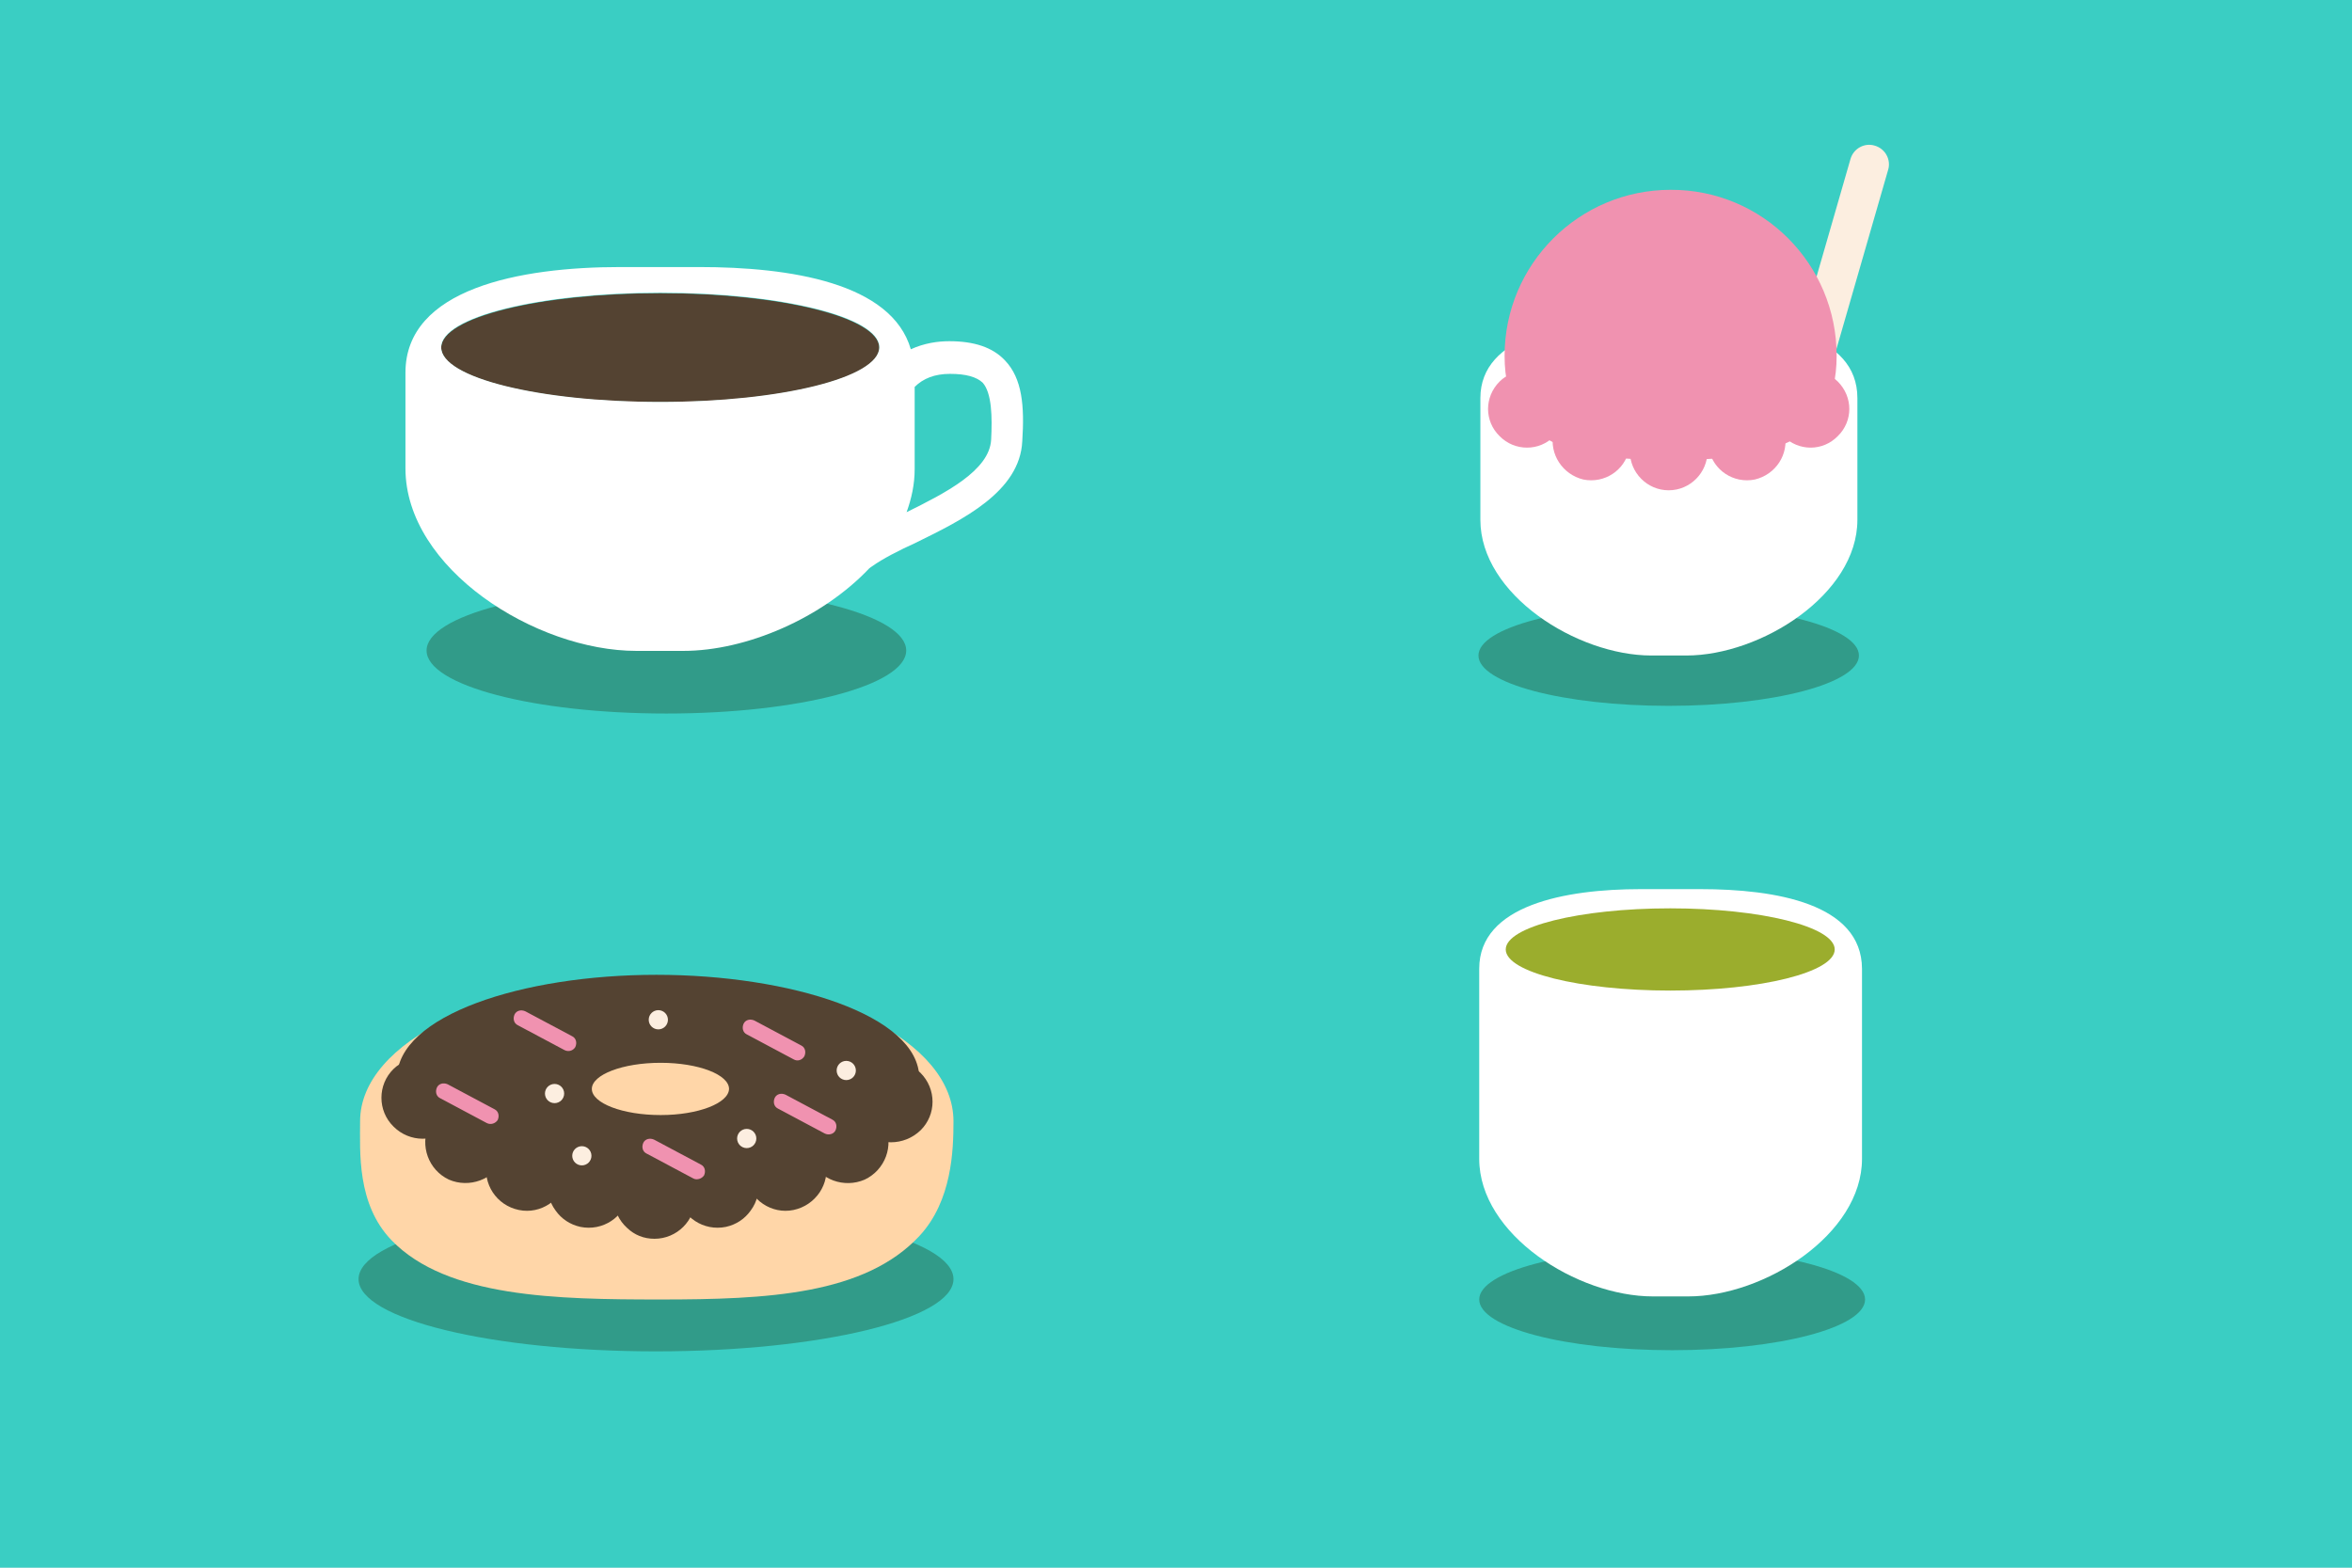
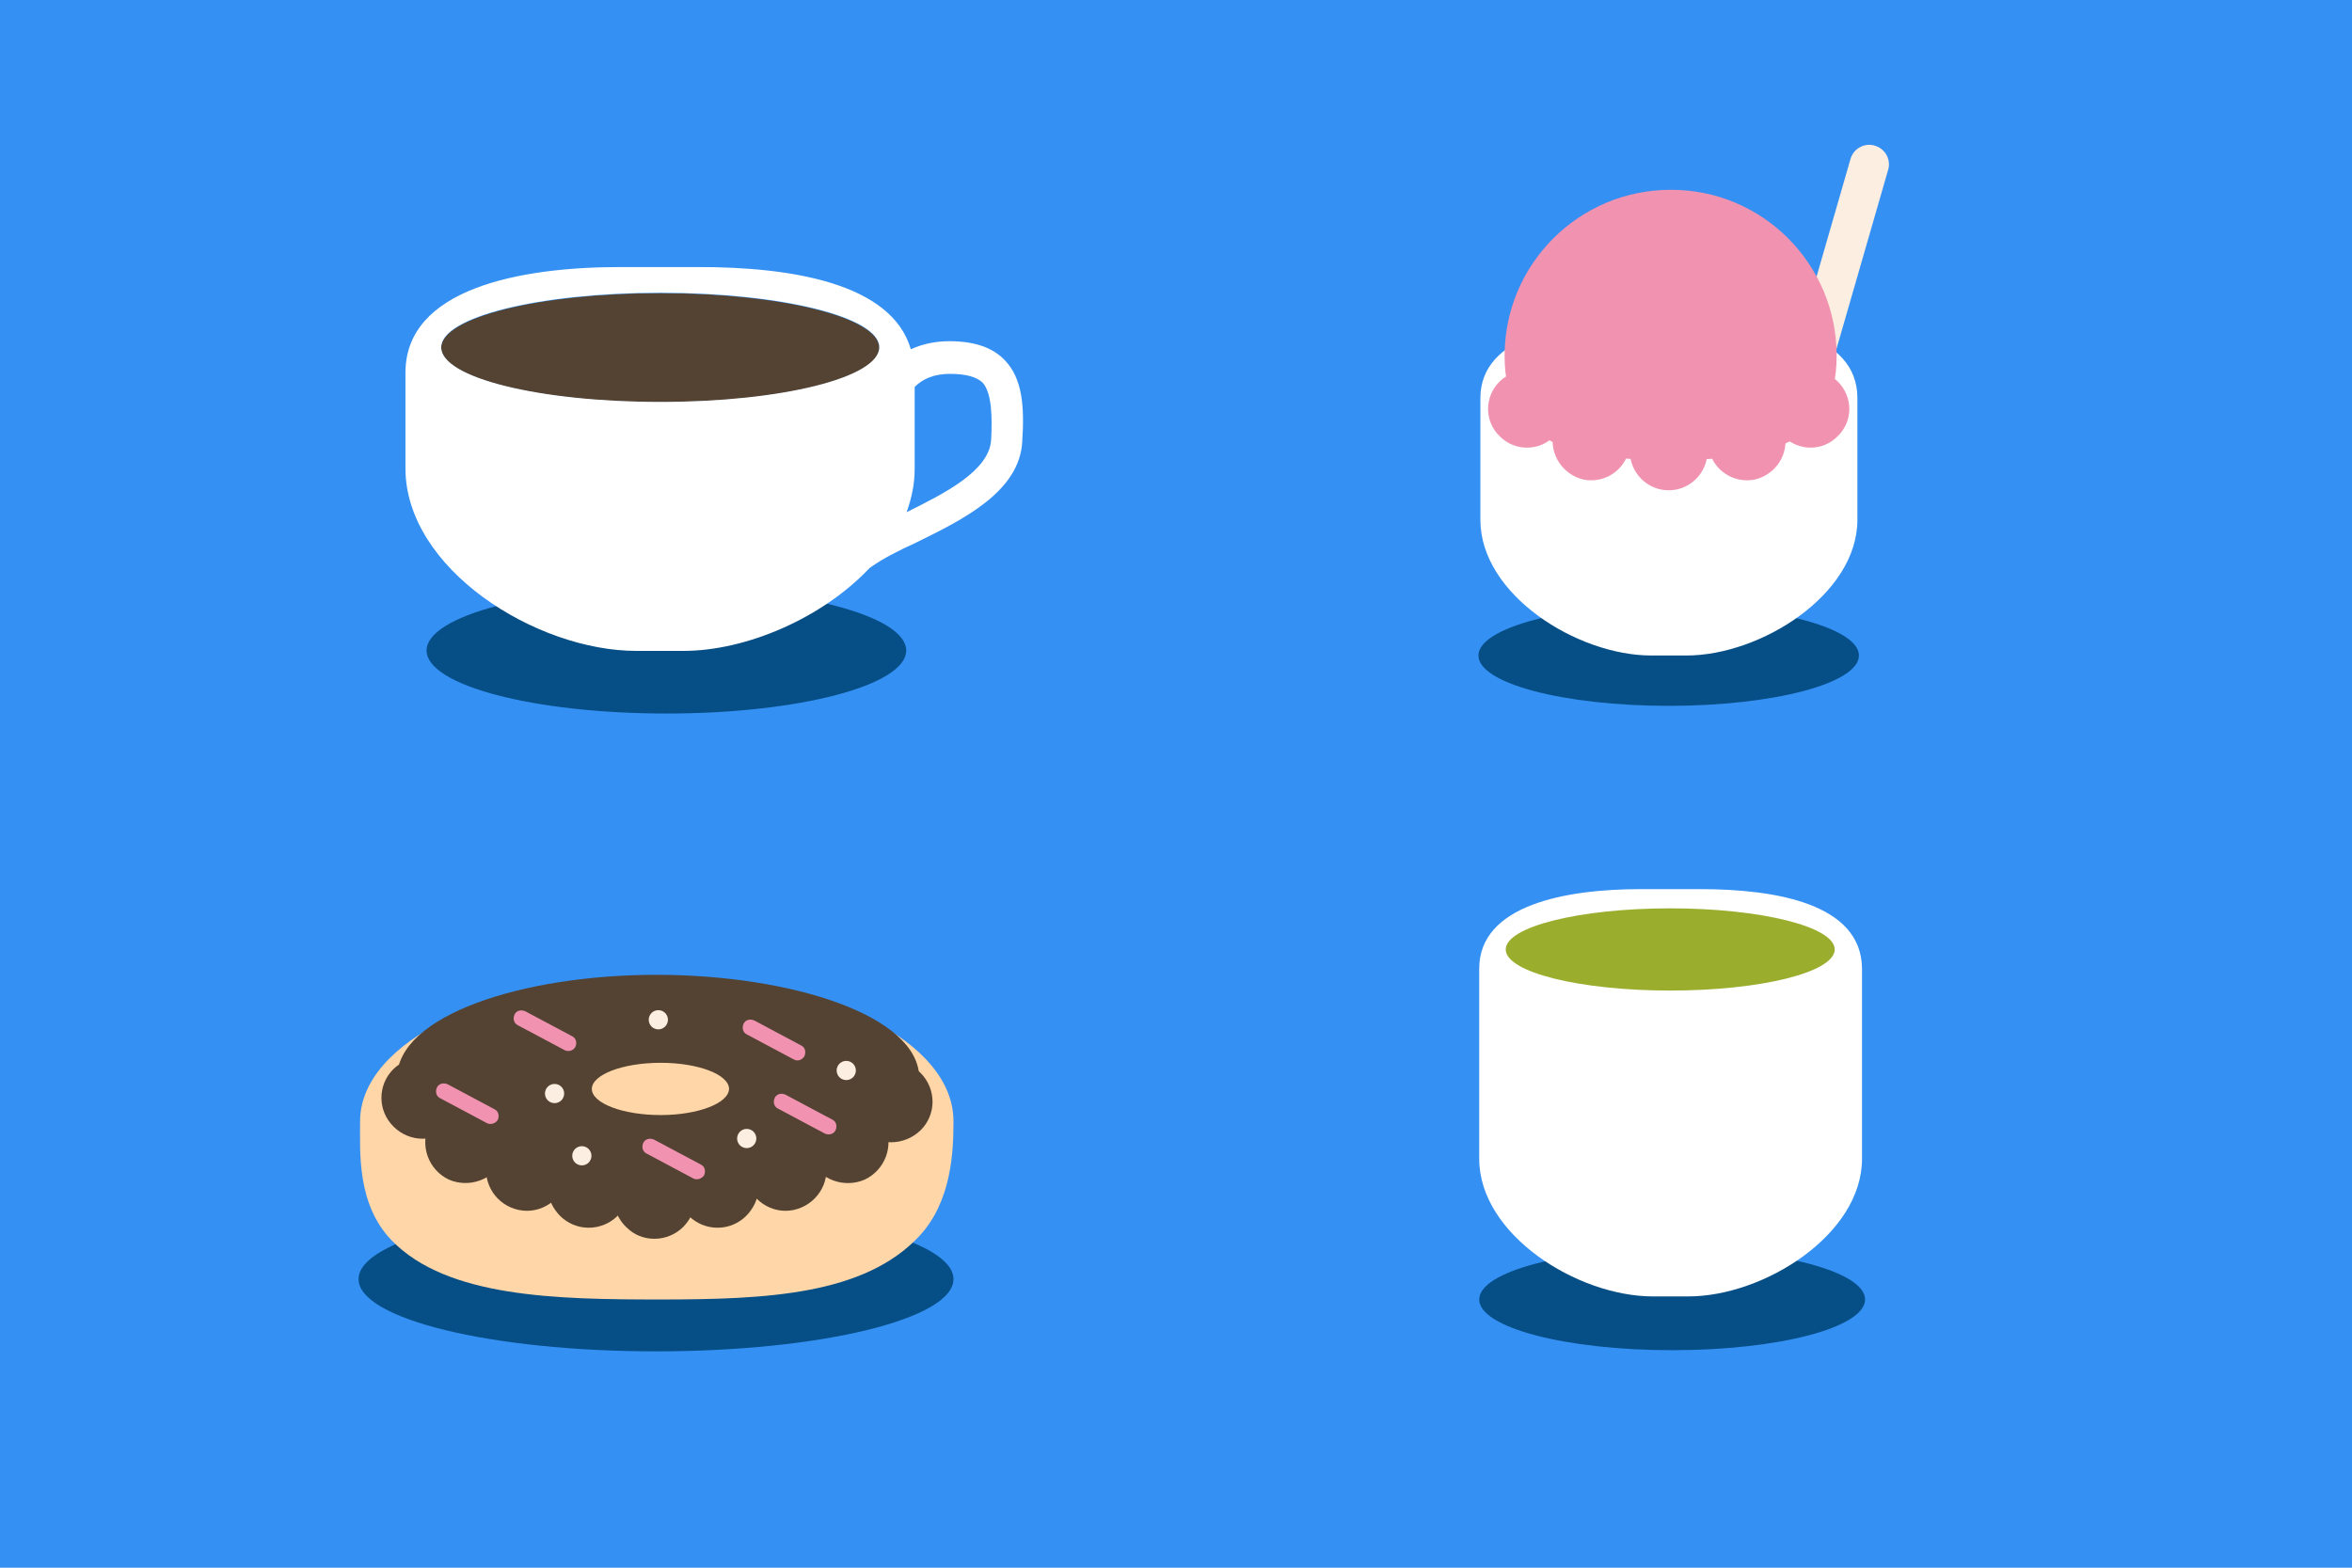
<svg xmlns="http://www.w3.org/2000/svg" version="1.1" id="Layer_1" x="0px" y="0px" viewBox="0.7 191.7 612 408" enable-background="new 0.7 191.7 612 408" xml:space="preserve">
-   <rect x="0.7" y="191.7" fill="#3ACEC3" width="612" height="408" />
+   <rect x="0.7" y="191.7" fill="#3590F3" width="612" height="408" />
  <g>
    <ellipse id="XMLID_209_" fill="#544332" cx="172.5" cy="282.2" rx="57" ry="14.2" />
    <g>
-       <ellipse fill="#319B89" cx="174.1" cy="361" rx="62.4" ry="16.4" />
+       <ellipse fill="#064E86" cx="174.1" cy="361" rx="62.4" ry="16.4" />
      <path id="XMLID_210_" fill="#FFFFFF" d="M262.2,285.5c-3.2-3.4-8-5-14.5-5c-3,0-6.5,0.5-10,2.1c-5-17.3-31.4-21.4-55.1-21.4h-20.5    c-26.1,0-55.9,5.6-55.9,27.5v24.9c0,26.1,33.9,47.5,60.1,47.5h12.2c16.5,0,36.2-8.6,48.4-21.5c0.3-0.2,0.5-0.4,0.7-0.5    c2.8-2,6.9-4.1,11.5-6.2c12-5.9,27-13.2,27.6-26.4C267.3,297.4,266.7,290.2,262.2,285.5z M172.5,296.3c-31.5,0-57-6.3-57-14.2    s25.5-14.2,57-14.2s57,6.3,57,14.2C229.4,290,203.9,296.3,172.5,296.3z M258.6,306.1c-0.4,8.1-12.1,14-22,18.9    c1.3-3.6,2.1-7.3,2.1-11.2v-21.4c2.2-2.2,5.2-3.4,9.2-3.4c4.2,0,6.9,0.8,8.5,2.3C258.8,294,258.9,300.3,258.6,306.1z" />
    </g>
  </g>
  <g>
-     <ellipse fill="#319B89" cx="435.8" cy="529.9" rx="50.2" ry="13.2" />
+     <ellipse fill="#064E86" cx="435.8" cy="529.9" rx="50.2" ry="13.2" />
    <g>
      <path id="XMLID_49_" fill="#FFFFFF" d="M443.1,423.1h-15.5c-19.7,0-42,4.2-42,20.7v49.5c0,19.7,25.5,35.8,45.2,35.8h9.2    c19.7,0,45.2-16.1,45.2-35.8v-49.5C485.1,426.9,462.8,423.1,443.1,423.1z" />
      <ellipse id="XMLID_47_" fill="#9BAD2D" cx="435.3" cy="438.8" rx="42.8" ry="10.7" />
    </g>
  </g>
  <g>
-     <ellipse fill="#319B89" cx="434.9" cy="362.3" rx="49.5" ry="13.1" />
+     <ellipse fill="#064E86" cx="434.9" cy="362.3" rx="49.5" ry="13.1" />
    <path fill="#FCEEE0" d="M468.6,298.7L468.6,298.7c-2.8-0.8-4.3-3.7-3.5-6.3l17.1-59.3c0.8-2.8,3.7-4.3,6.3-3.5l0,0   c2.8,0.8,4.3,3.7,3.5,6.3l-17.1,59.3C474.1,298,471.2,299.5,468.6,298.7z" />
    <path id="XMLID_1_" fill="#FFFFFF" d="M442.6,274.9h-15.3c-19.4,0-41.4,4.2-41.4,20.4V327c0,19.4,25.1,35.3,44.5,35.3h9.1   c19.4,0,44.5-15.9,44.5-35.3v-31.7C484,278.7,462,274.9,442.6,274.9z" />
    <path fill="#F092B0" d="M478.6,284.3c0,23.9-19.4,27.1-43.2,27.1c-23.9,0-43.2-3.2-43.2-27.1s19.4-43.2,43.2-43.2   C459.2,241,478.6,260.3,478.6,284.3z" />
    <path fill="#F092B0" d="M405.1,305.2c4-4,1.2-7.6-2.7-11.5c-4-4-7.6-6.6-11.5-2.7c-4,4-4,10.3,0,14.2   C394.8,309.2,401.3,309.2,405.1,305.2z" />
    <path fill="#F092B0" d="M464.7,305.2c-4-4-1.2-7.6,2.7-11.5c4-4,7.6-6.6,11.5-2.7c4,4,4,10.3,0,14.2   C475,309.2,468.7,309.2,464.7,305.2z" />
    <path fill="#F092B0" d="M424.8,309.2c0-5.5,4.5-6.3,10.1-6.3c5.6,0,10.1,0.7,10.1,6.3c0,5.5-4.5,10.1-10.1,10.1   C429.3,319.3,424.8,314.7,424.8,309.2z" />
    <path fill="#F092B0" d="M404.9,304.5c1.1-5.4,5.7-5.2,11.1-4.1c5.4,1.1,9.7,2.8,8.6,8.3c-1.1,5.4-6.4,8.9-11.9,7.8   C407.3,315.2,403.8,309.9,404.9,304.5z" />
    <path fill="#F092B0" d="M465.1,304.5c-1.1-5.4-5.7-5.2-11.1-4.1c-5.4,1.1-9.7,2.8-8.6,8.3c1.1,5.4,6.4,8.9,11.9,7.8   C462.8,315.2,466.2,309.9,465.1,304.5z" />
  </g>
  <g>
-     <ellipse fill="#319B89" cx="171.4" cy="524.6" rx="77.4" ry="18.8" />
+     <ellipse fill="#064E86" cx="171.4" cy="524.6" rx="77.4" ry="18.8" />
    <path fill="#FFD6A8" d="M248.8,483.5c0,7.6-0.4,20.7-8.8,29.8c-14.3,15.4-39.7,16.6-67.5,16.6c-27,0-55.5-0.5-69.9-15.4   c-9.1-9.4-8.2-23.1-8.2-31c0-20.7,34-37.4,78-37.4S248.8,462.9,248.8,483.5z" />
    <path fill="#544332" d="M171.5,445.4c-34.9,0-67.5,10.6-67.5,26.9s32.7,32.3,67.5,32.3c34.9,0,68.4-15.9,68.4-32.3   S206.3,445.4,171.5,445.4z M172.6,481.9c-9.9,0-17.9-3.1-17.9-6.8s8-6.8,17.9-6.8s17.8,3.1,17.8,6.8   C190.3,478.8,182.4,481.9,172.6,481.9z" />
    <path fill="#544332" d="M118.2,485c4.2-4.2,1.3-8.1-2.9-12.2s-8.1-6.9-12.2-2.9c-4.2,4.1-4.2,10.9,0,15   C107.3,489.1,114,489.1,118.2,485z" />
    <path fill="#544332" d="M225.1,486c-4.2-4.2-1.3-8.1,2.9-12.2s8.1-6.9,12.2-2.9c4.2,4.2,4.2,10.9,0,15   C235.9,490,229.2,490,225.1,486z" />
    <path fill="#544332" d="M160.4,503.5c0-5.9,4.8-6.6,10.6-6.6c5.9,0,10.6,0.8,10.6,6.6c0,5.9-4.8,10.6-10.6,10.6   c-2.8,0-5.2-1-7.1-2.8C161.8,509.4,160.4,506.7,160.4,503.5z" />
    <path fill="#544332" d="M143.5,498.3c1.2-5.7,6-5.5,11.8-4.3c5.7,1.2,10.2,3,9,8.8c-1.2,5.7-6.8,9.4-12.6,8.2   c-2.7-0.6-4.9-2.1-6.4-4.2C143.5,504.4,142.8,501.4,143.5,498.3z" />
    <path fill="#544332" d="M197.8,498.3c-1.2-5.7-6-5.5-11.8-4.3c-5.7,1.2-10.2,3-9,8.8c1.2,5.7,6.8,9.4,12.6,8.2   c2.7-0.6,4.9-2.1,6.4-4.2C197.8,504.4,198.5,501.4,197.8,498.3z" />
    <path fill="#544332" d="M127.4,494c1.2-5.7,6-5.5,11.7-4.4c5.7,1.2,10.2,3,9.1,8.7c-1.2,5.7-6.8,9.5-12.5,8.3   C129.9,505.4,126.2,499.8,127.4,494z" />
    <path fill="#544332" d="M215.5,494c-1.2-5.7-6-5.5-11.7-4.4c-5.7,1.2-10.2,3-9.1,8.7c1.2,5.7,6.8,9.5,12.5,8.3   S216.8,499.8,215.5,494z" />
    <path fill="#F092B0" d="M207.2,467.4l-12.2-6.5c-1-0.5-1.3-1.7-0.8-2.8l0,0c0.5-1,1.7-1.3,2.8-0.8l12.2,6.5c1,0.5,1.3,1.7,0.8,2.8   l0,0C209.4,467.6,208.2,468,207.2,467.4z" />
    <path fill="#F092B0" d="M147.6,465l-12.2-6.5c-1-0.5-1.3-1.7-0.8-2.8l0,0c0.5-1,1.7-1.3,2.8-0.8l12.2,6.5c1,0.5,1.3,1.7,0.8,2.8   l0,0C149.8,465.2,148.6,465.5,147.6,465z" />
    <path fill="#F092B0" d="M181.1,498.4l-12.2-6.5c-1-0.5-1.3-1.7-0.8-2.8l0,0c0.5-1,1.7-1.3,2.8-0.8l12.2,6.5c1,0.5,1.3,1.7,0.8,2.8   l0,0C183.3,498.5,182,498.9,181.1,498.4z" />
    <circle fill="#FCEEE0" cx="172" cy="457.1" r="2.5" />
    <circle fill="#FCEEE0" cx="145" cy="476.3" r="2.5" />
    <circle fill="#FCEEE0" cx="220.9" cy="470.3" r="2.5" />
    <path fill="#544332" d="M230.9,484.5c-2.4-5.3-7.1-4.1-12.4-1.6c-5.3,2.4-9.4,5.1-6.9,10.5c2.4,5.4,8.8,7.6,14.1,5.3   C231,496.2,233.4,489.9,230.9,484.5z" />
    <path fill="#544332" d="M112.3,484.5c2.4-5.3,7.1-4.1,12.4-1.6c5.3,2.4,9.4,5.1,6.9,10.5c-2.4,5.3-8.8,7.6-14.1,5.3   C112.2,496.2,109.9,489.9,112.3,484.5z" />
    <path fill="#F092B0" d="M215.3,486.7l-12.2-6.5c-1-0.5-1.3-1.7-0.8-2.8l0,0c0.5-1,1.7-1.3,2.8-0.8l12.2,6.5c1,0.5,1.3,1.7,0.8,2.8   l0,0C217.6,486.9,216.3,487.2,215.3,486.7z" />
    <circle fill="#FCEEE0" cx="195" cy="488" r="2.5" />
    <circle fill="#FCEEE0" cx="152.1" cy="492.5" r="2.5" />
    <path fill="#F092B0" d="M127.4,484l-12.2-6.5c-1-0.5-1.3-1.7-0.8-2.8l0,0c0.5-1,1.7-1.3,2.8-0.8l12.2,6.5c1,0.5,1.3,1.7,0.8,2.8   l0,0C129.6,484.1,128.4,484.5,127.4,484z" />
  </g>
</svg>
